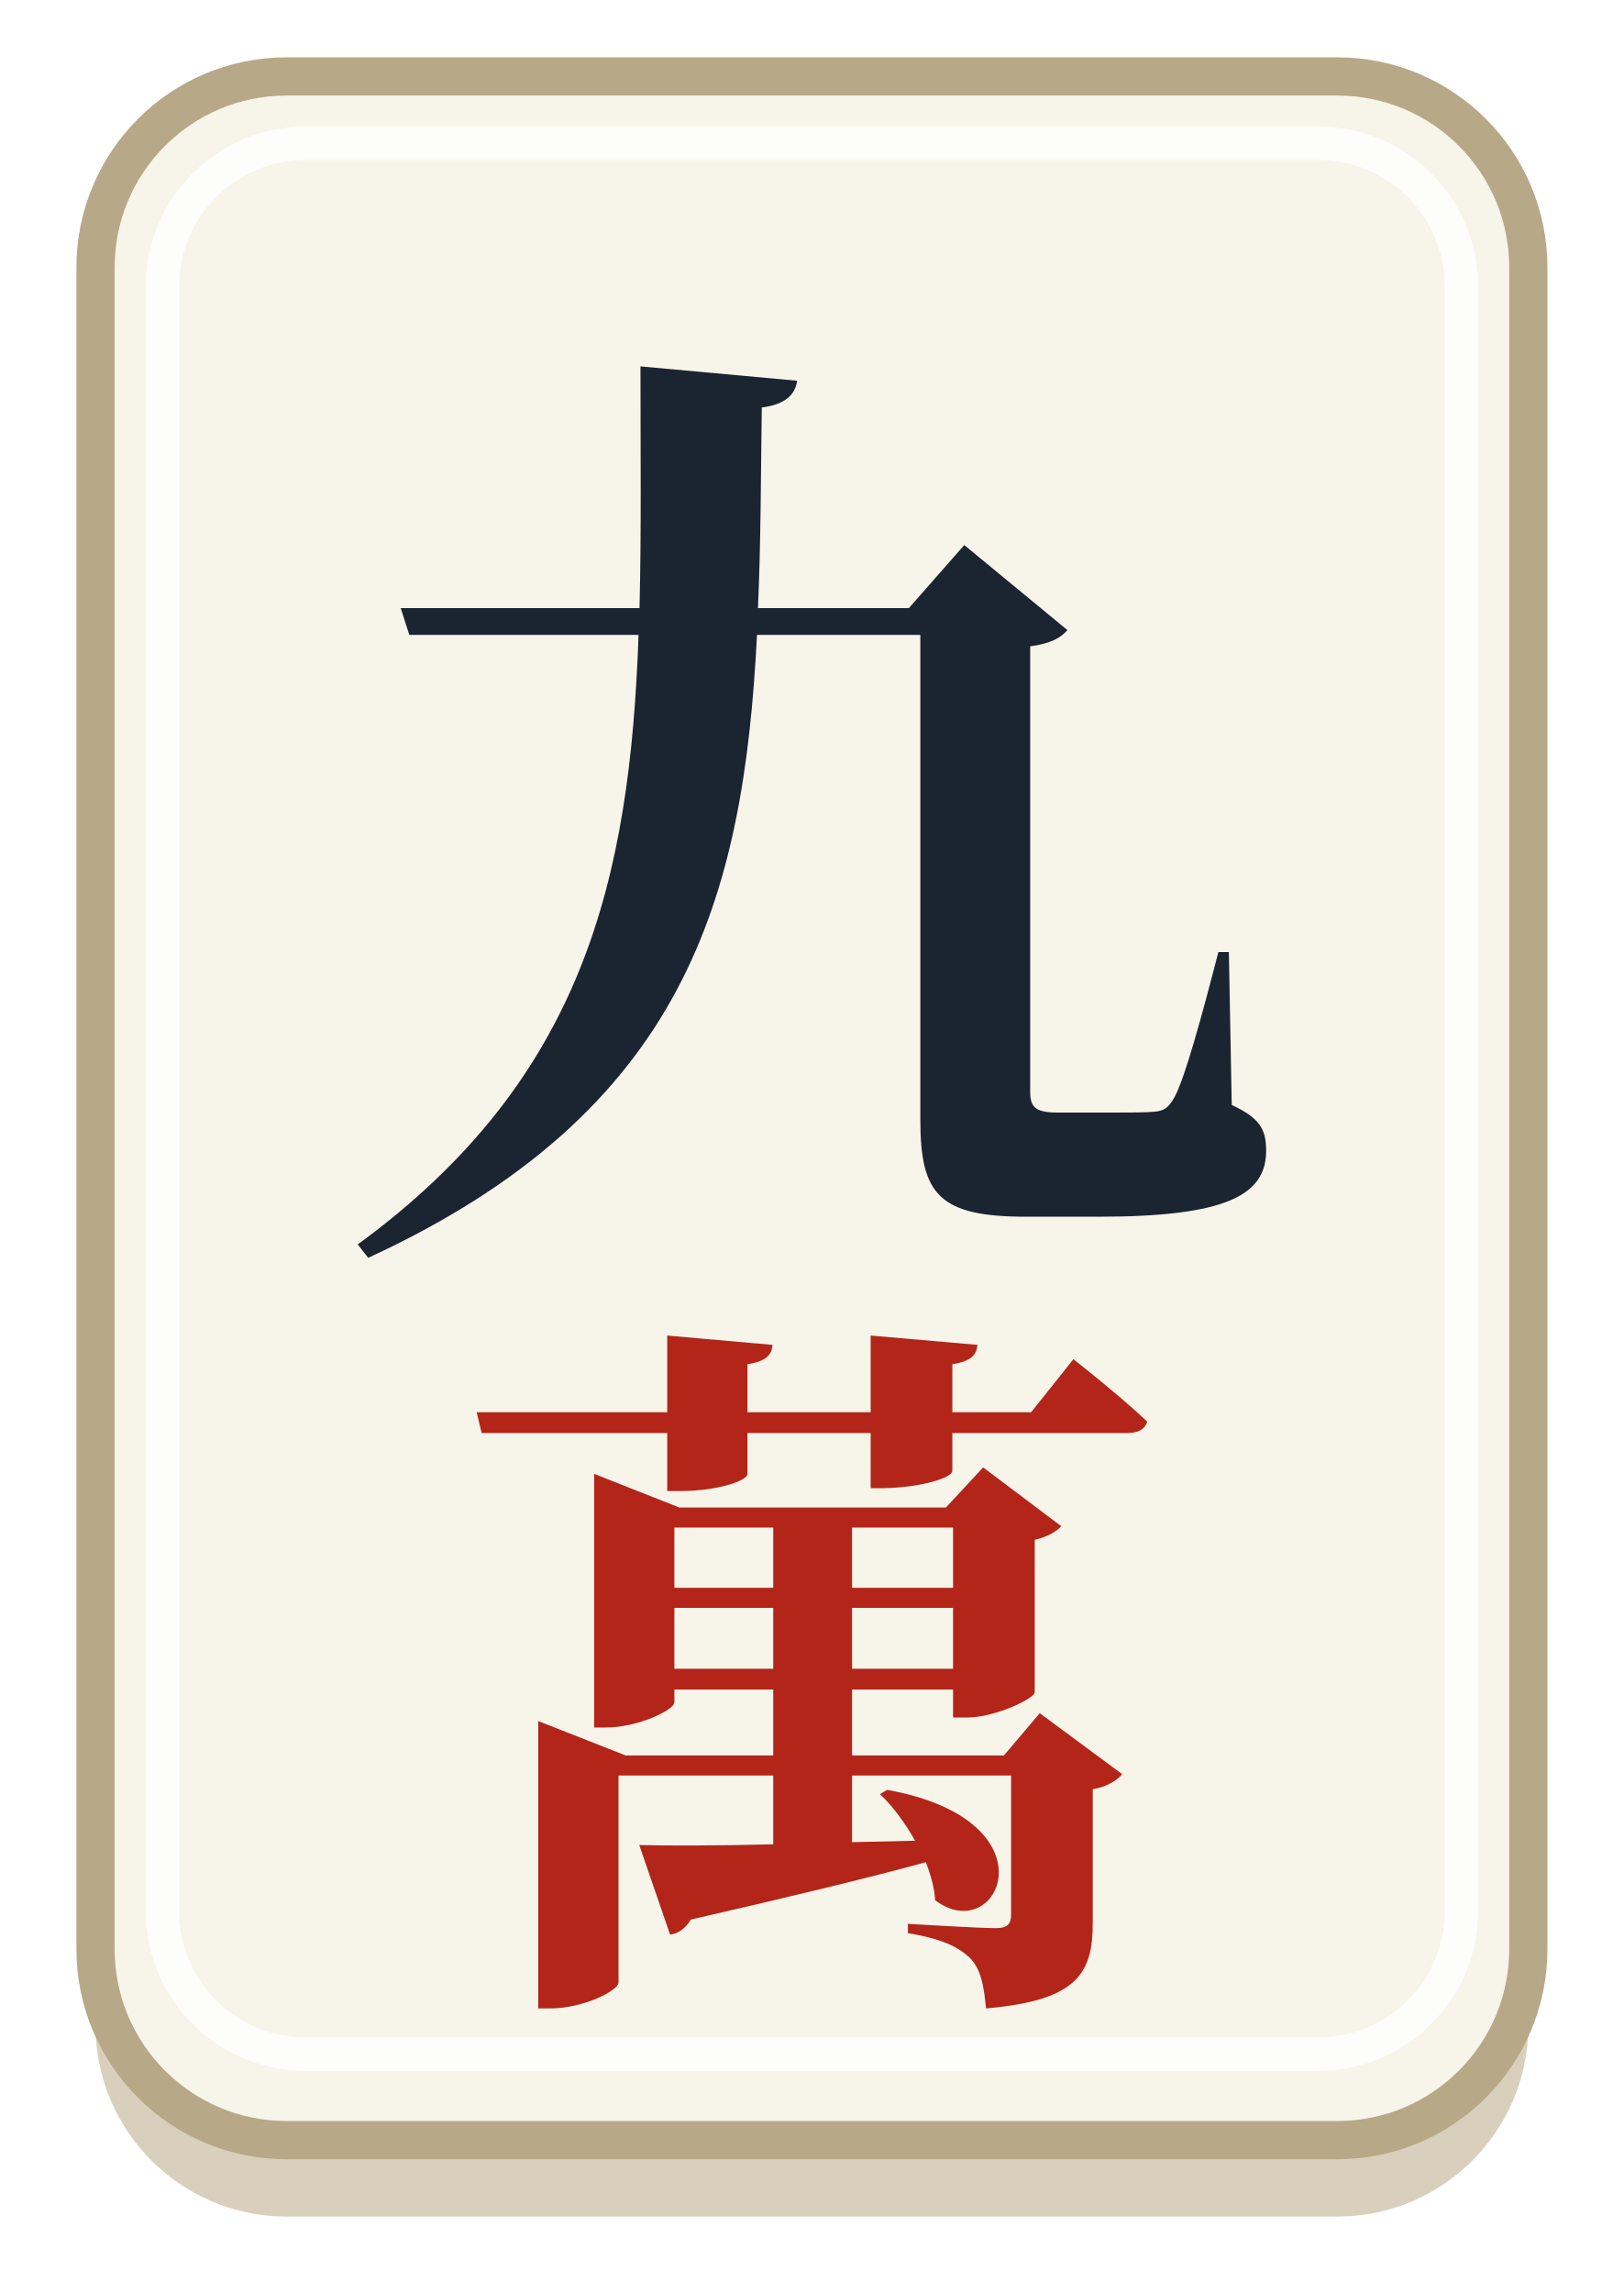
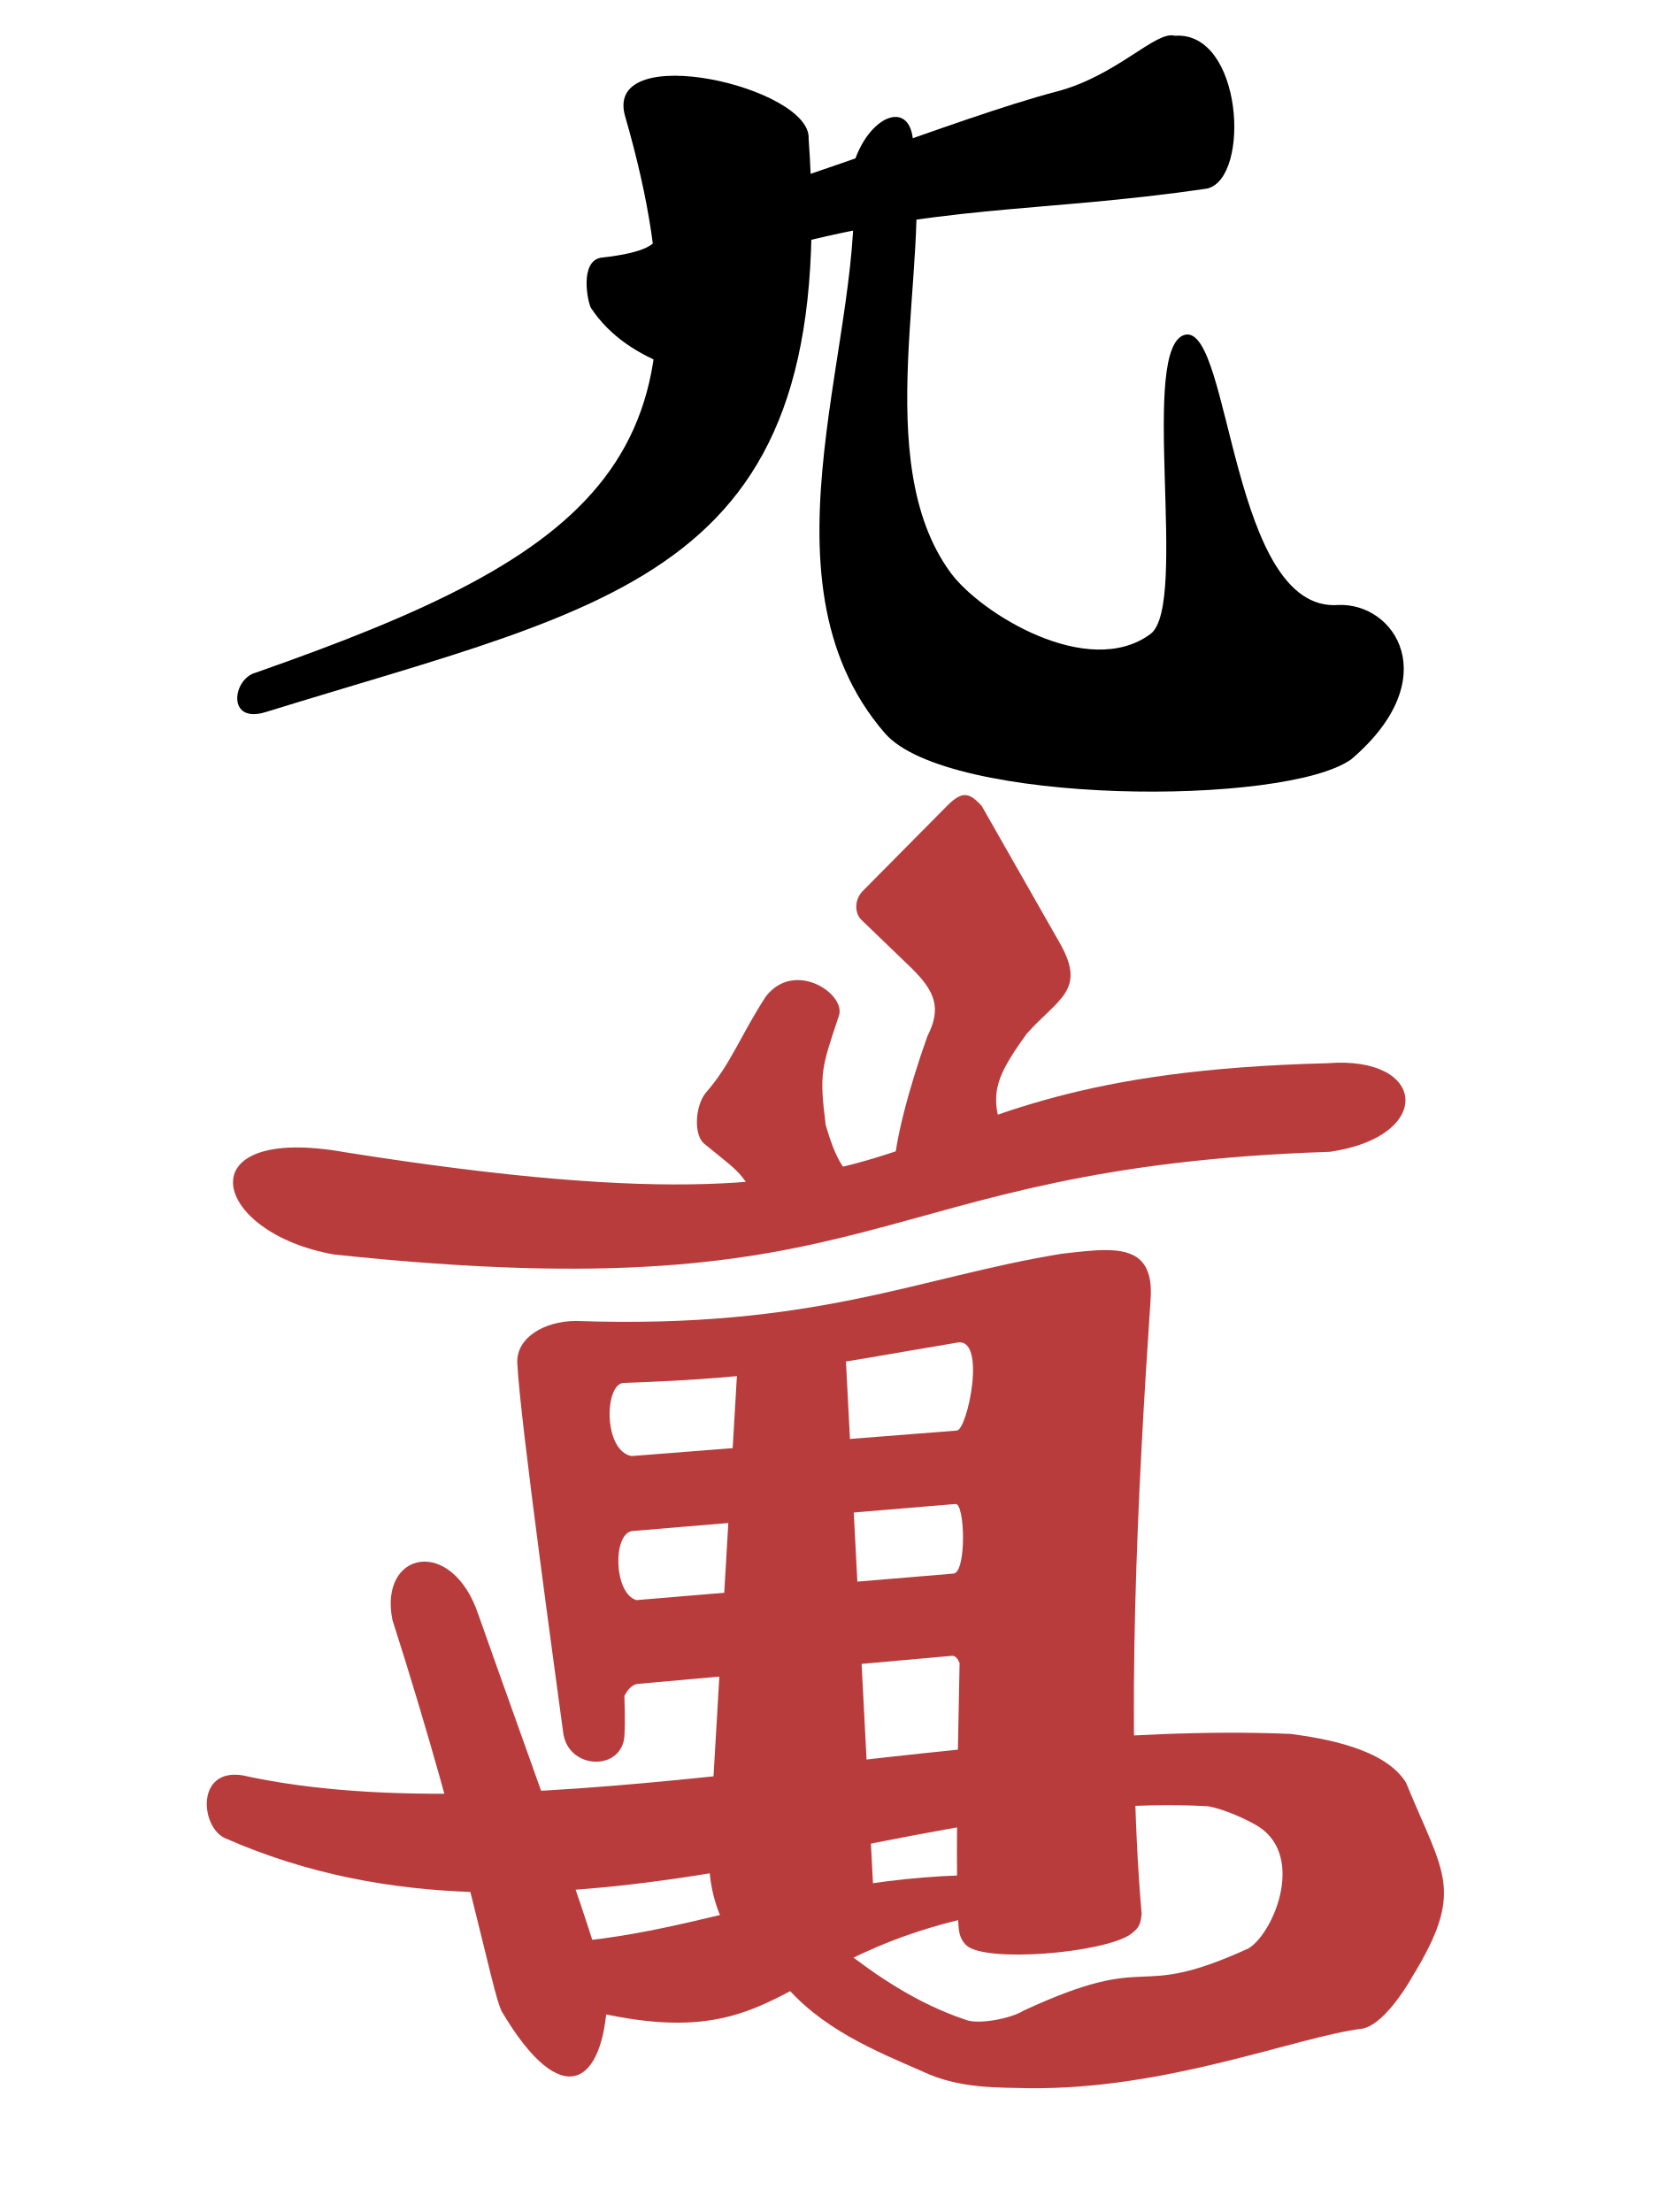
- <svg xmlns="http://www.w3.org/2000/svg" viewBox="0 0 34 48">
-   <rect x="2.4" y="3" width="29.6" height="43" rx="4" fill="#0000001f" />
-   <rect x="2" y="2.4" width="30" height="44" rx="4" fill="#d8d0bc" />
-   <rect x="2" y="1.6" width="30" height="43.2" rx="4" fill="#f7f4ea" stroke="#b7a888" stroke-width="0.8" />
-   <rect x="3.4" y="3" width="27.2" height="40" rx="3" fill="none" stroke="#ffffffcc" stroke-width="0.7" />
-   <path d="M73 592 82 564H322C313 309 265 99 28 -74L39 -88C371 65 432 288 446 564H617V56C617 -22 637 -45 728 -45H803C936 -45 979 -23 979 24C979 46 973 58 943 72L940 232H929C912 166 894 100 883 80C877 69 872 66 863 65C854 64 835 64 815 64H761C737 64 732 70 732 86V552C754 555 764 561 771 569L663 658L605 592H447C450 659 450 729 451 802C475 805 486 815 488 830L324 845C324 756 325 672 323 592Z" transform="translate(17 17) scale(0.02 -0.02) translate(-503.5 -378.5)" fill="#1b2431" />
-   <path d="M32 743 39 714H298V633H316C367 633 410 647 410 657V714H582V637H600C654 638 696 652 696 661V714H940C955 714 965 719 968 730C930 766 865 817 865 817L806 743H696V810C722 814 730 823 731 837L582 850V743H410V810C436 814 444 823 445 837L298 850V743ZM697 470V385H556V470ZM697 498H556V582H697ZM308 470H446V385H308ZM308 498V582H446V498ZM605 216 595 210C613 193 630 170 644 145L556 143V236H778V42C778 29 773 23 757 23C733 23 634 29 634 29V16C683 8 705 -4 720 -18C736 -34 740 -57 743 -89C873 -78 892 -38 892 31V217C912 220 927 230 933 238L818 323L768 264H556V356H697V317H717C755 317 810 343 811 352V565C829 569 842 577 848 584L739 666L687 610H315L196 657V303H212C258 303 308 328 308 338V356H446V264H240L118 312V-89H135C181 -89 230 -64 230 -53V236H446V140C365 138 299 138 259 139L302 14C313 15 324 23 331 35C471 67 578 93 659 115C666 97 671 79 672 62C760 -5 843 173 605 216Z" transform="translate(17 35) scale(0.015 -0.015) translate(-500 -380.5)" fill="#b32519" />
+ <svg xmlns="http://www.w3.org/2000/svg" xmlns:ns1="http://www.openswatchbook.org/uri/2009/osb" width="300" height="400" viewBox="0 0 300 400" id="svg2" version="1.1">
+   <defs id="defs4">
+     <linearGradient id="linearGradient10055" ns1:paint="solid">
+       <stop style="stop-color:#000000;stop-opacity:1;" offset="0" id="stop10057" />
+     </linearGradient>
+     <marker orient="auto" refY="0" refX="0" id="Arrow1Lstart" style="overflow:visible">
+       <path id="path4978" d="M 0,0 5,-5 -12.5,0 5,5 0,0 Z" style="fill:#000000;fill-opacity:1;fill-rule:evenodd;stroke:#ff5c00;stroke-width:1pt;stroke-opacity:1" transform="matrix(0.8,0,0,0.8,10,0)" />
+     </marker>
+     <clipPath clipPathUnits="userSpaceOnUse" id="clipPath4243">
+       <circle style="opacity:1;fill:#000000;fill-opacity:0.297;fill-rule:nonzero;stroke:#000000;stroke-width:19.133;stroke-linecap:butt;stroke-linejoin:round;stroke-miterlimit:4;stroke-dasharray:none;stroke-dashoffset:0;stroke-opacity:1" id="circle4245" cx="-264.66" cy="-198.207" r="293.954" />
+     </clipPath>
+     <clipPath clipPathUnits="userSpaceOnUse" id="clipPath7847">
+       <ellipse style="opacity:1;fill:#822600;fill-opacity:1;fill-rule:nonzero;stroke:none;stroke-width:12;stroke-linecap:round;stroke-linejoin:round;stroke-miterlimit:4;stroke-dasharray:none;stroke-dashoffset:0;stroke-opacity:1" id="ellipse7849" cx="394" cy="552.362" rx="349.495" ry="216" />
+     </clipPath>
+     <clipPath clipPathUnits="userSpaceOnUse" id="clipPath4243-1">
+       <circle style="opacity:1;fill:#000000;fill-opacity:0.297;fill-rule:nonzero;stroke:#000000;stroke-width:19.133;stroke-linecap:butt;stroke-linejoin:round;stroke-miterlimit:4;stroke-dasharray:none;stroke-dashoffset:0;stroke-opacity:1" id="circle4245-4" cx="-264.66" cy="-198.207" r="293.954" />
+     </clipPath>
+     <clipPath clipPathUnits="userSpaceOnUse" id="clipPath7876">
+       <circle style="opacity:1;fill:#000000;fill-opacity:0.297;fill-rule:nonzero;stroke:#000000;stroke-width:19.133;stroke-linecap:butt;stroke-linejoin:round;stroke-miterlimit:4;stroke-dasharray:none;stroke-dashoffset:0;stroke-opacity:1" id="circle7878" cx="-264.66" cy="-198.207" r="293.954" />
+     </clipPath>
+     <clipPath clipPathUnits="userSpaceOnUse" id="clipPath14693">
+       <rect style="opacity:1;fill:#a53c3c;fill-opacity:1;fill-rule:nonzero;stroke:none;stroke-width:8;stroke-linecap:round;stroke-linejoin:round;stroke-miterlimit:4;stroke-dasharray:none;stroke-dashoffset:0;stroke-opacity:1" id="rect14695" width="131.784" height="168.821" x="-332.596" y="383.498" rx="1.255" ry="3.751" transform="matrix(0.9993908,-0.03489951,0.03489951,0.9993908,0,0)" />
+     </clipPath>
+     <clipPath clipPathUnits="userSpaceOnUse" id="clipPath14952">
+       <ellipse style="opacity:1;fill:#a53c3c;fill-opacity:1;fill-rule:nonzero;stroke:none;stroke-width:7;stroke-linecap:round;stroke-linejoin:round;stroke-miterlimit:4;stroke-dasharray:none;stroke-dashoffset:0;stroke-opacity:1" id="ellipse14954" cx="-271.344" cy="647.256" rx="69.057" ry="116.911" transform="matrix(0.9993908,-0.03489951,0.03489951,0.9993908,0,0)" />
+     </clipPath>
+     <pattern y="0" x="0" height="6" width="6" patternUnits="userSpaceOnUse" id="EMFhbasepattern" />
+   </defs>
+   <g id="layer1" transform="translate(0,-652.3622)">
+     <g id="g4231">
+       <g transform="translate(1034.343,648.8857)" id="g6031">
+         <path id="path6014" d="m -973.9,230.335 c 101.51,10.776 95.086,-15.762 180.061,-18.577 18.885,-2.746 17.635,-17.46 -0.449,-16.017 -90.368,2.243 -58.779,34.939 -177.693,16.092 -28.997,-5.176 -24.264,14.568 -1.919,18.502 z" style="fill:#b93c3c;fill-opacity:1;fill-rule:evenodd;stroke:none;stroke-width:1px;stroke-linecap:butt;stroke-linejoin:miter;stroke-opacity:1" />
+         <path id="path6017" d="m -882.636,187.136 c 1.311,-3.924 -7.997,-10.181 -13.219,-3.472 -4.831,7.479 -6.264,12.156 -10.86,17.42 -1.958,2.393 -2.241,7.725 -0.217,9.268 7.568,6.199 6.724,4.784 11.5,14.738 l 20.531,-1.762 c -6.52,-8.589 -7.597,-7.835 -10.131,-16.424 -1.165,-9.327 -0.808,-10.176 2.397,-19.767 z" style="fill:#b93c3c;fill-opacity:1;fill-rule:evenodd;stroke:none;stroke-width:1px;stroke-linecap:butt;stroke-linejoin:miter;stroke-opacity:1" />
+         <path id="path6019" d="m -856.843,149.174 c -2.072,-2.165 -3.31,-2.932 -6.213,0 l -15.391,15.541 c -1.348,1.5 -1.372,3.705 -0.264,4.97 l 9.17,8.834 c 4.354,4.252 5.464,7.314 2.9,12.336 -3.42,9.616 -5.986,19.367 -6.097,24.708 l 21.181,-3.487 c -3.959,-9.817 -3.871,-12.357 2.865,-21.646 5.559,-6.327 10.933,-7.774 5.995,-16.417 z" style="fill:#b93c3c;fill-opacity:1;fill-rule:evenodd;stroke:none;stroke-width:1px;stroke-linecap:butt;stroke-linejoin:miter;stroke-opacity:1" />
+         <path id="path6021" d="m -834.439,229.529 c -2.38,3.3e-4 -5.115,0.352 -7.986,0.676 -25.981,4.24 -44.632,13.662 -87.783,12.141 -5.841,0.03 -10.797,3.108 -10.592,7.59 0.416,9.893 7.7,62.177 8.305,66.889 0.853,6.418 9.79,6.988 10.967,1.342 0.216,-1.034 0.221,-3.958 0.098,-7.996 0.548,-1.144 1.398,-2.02 2.309,-2.184 l 56.982,-5.092 c 0.58,0.007 1.014,0.545 1.32,1.33 -0.442,20.093 -0.684,39.742 -0.254,46.623 0.124,1.52 0.051,3.12 1.57,4.486 3.627,3.034 24.108,1.363 29.408,-1.947 1.469,-1.078 2,-1.583 2.197,-3.83 -2.961,-33.992 -0.668,-77.217 1.605,-110.873 0.596,-7.453 -2.911,-9.155 -8.146,-9.154 z m -26.98,16.764 c 5.652,-1.389 2.022,15.829 0.088,15.877 l -58.828,4.611 c -5.127,-1.024 -4.88,-13.066 -1.422,-13.229 26.638,-0.896 35.744,-3.181 60.162,-7.26 z m -0.129,29.152 c 1.706,-0.131 2.018,12.385 -0.381,12.586 l -57.32,4.797 c -4.101,-1.151 -4.352,-11.962 -0.779,-12.492 z" style="fill:#b93c3c;fill-opacity:1;fill-rule:evenodd;stroke:none;stroke-width:1px;stroke-linecap:butt;stroke-linejoin:miter;stroke-opacity:1" />
+         <path id="path6023" d="m -881.542,246.32 -19.233,0.635 -5.291,90.559 c -0.751,10.292 4.492,20.611 11.241,20.763 l 18.742,-6.546 z" style="fill:#b93c3c;fill-opacity:1;fill-rule:evenodd;stroke:none;stroke-width:1px;stroke-linecap:butt;stroke-linejoin:miter;stroke-opacity:1" />
+         <path id="path6025" d="m -942.636,354.94 0.846,8.028 c 54.246,18.284 41.637,-8.576 96.894,-15.151 l -0.635,-4.928 c -42.242,-2.987 -64.353,13.179 -97.106,12.052 z" style="fill:#b93c3c;fill-opacity:1;fill-rule:evenodd;stroke:none;stroke-width:1px;stroke-linecap:butt;stroke-linejoin:miter;stroke-opacity:1" />
+         <path id="path6027" d="m -947.816,295.507 c -4.791,-14.349 -18.048,-11.531 -15.569,0.885 13.897,43.448 17.942,67.497 19.799,70.859 10.792,18.229 18.403,13.454 19.078,-2.434 0.111,-4.849 -14.234,-43.495 -23.308,-69.31 z" style="fill:#b93c3c;fill-opacity:1;fill-rule:evenodd;stroke:none;stroke-width:1px;stroke-linecap:butt;stroke-linejoin:miter;stroke-opacity:1" />
+         <path id="path6029" d="m -990.503,324.512 c -8.359,-1.304 -7.6,9.084 -3.317,11.288 59.847,26.468 123.838,-8.866 177.967,-5.691 2.058,0.369 5.313,1.564 8.294,3.202 9.557,5.048 3.734,19.51 -0.976,22.479 -21.536,9.845 -16.514,0.091 -40.673,11.25 -2.277,1.46 -8.257,2.597 -10.482,1.685 -8.943,-2.978 -16.302,-8.102 -22.15,-12.664 l -11.188,5.646 c 6.905,8.601 17.1,12.672 25.541,16.371 6.747,3.213 14.126,2.854 19.029,3.006 25.108,0.345 48.589,-9.297 60.403,-10.755 3.458,-0.53 7.483,-6.525 9.051,-9.31 9.691,-15.872 5.688,-18.57 -1.086,-35.189 -3.849,-6.232 -14.98,-8.012 -20.828,-8.805 -60.718,-2.574 -138.254,18.812 -189.585,7.487 z" style="fill:#b93c3c;fill-opacity:1;fill-rule:evenodd;stroke:none;stroke-width:1px;stroke-linecap:butt;stroke-linejoin:miter;stroke-opacity:1" />
+       </g>
+       <g transform="translate(-0.3219,0)" id="g5482">
+         <path id="path5484" d="m 146.548,677.437 c 0.544,-9.273 -36.813,-17.959 -33.246,-4.271 17.95,62.02 -5.542,79.389 -66.767,100.842 -4.171,1.146 -5.268,9.321 1.846,7.116 C 112.919,761.119 152.224,756.52 146.548,677.437 Z" style="fill:#000000;fill-opacity:1;fill-rule:evenodd;stroke:none;stroke-width:1px;stroke-linecap:butt;stroke-linejoin:miter;stroke-opacity:1" />
+         <path id="path5486" d="m 121.576,718.651 c -5.843,-2.201 -10.977,-5.452 -14.363,-10.567 -0.6,-0.899 -2.23,-8.686 1.975,-9.149 16.174,-1.78 7.18,-6.608 10.673,-7.332 21.63,-4.487 52.321,-17.632 71.642,-22.718 10.802,-2.844 17.882,-11.073 21.272,-10.055 12.271,-0.891 13.764,25.669 5.868,27.626 -31.095,4.564 -48.763,2.638 -79.858,11.443 z" style="fill:#000000;fill-opacity:1;fill-rule:evenodd;stroke:none;stroke-width:1px;stroke-linecap:butt;stroke-linejoin:miter;stroke-opacity:1" />
+         <path id="path5488" d="m 165.441,679.723 c 0.56,-10.218 -8.388,-6.918 -11.027,3.186 3.165,28.798 -18.621,73.622 5.901,102.02 11.285,13.069 72.509,13.302 84.391,4.714 17.017,-14.572 7.853,-28.294 -2.366,-27.88 -19.383,1.45 -19.42,-50.073 -27.58,-48.899 -8.694,1.634 0.641,48.838 -6.381,54.134 -11.279,8.357 -30.812,-3.746 -36.187,-11.112 -14.781,-20.253 -3.422,-56.25 -6.751,-76.163 z" style="fill:#000000;fill-opacity:1;fill-rule:evenodd;stroke:none;stroke-width:1px;stroke-linecap:butt;stroke-linejoin:miter;stroke-opacity:1" />
+       </g>
+     </g>
+   </g>
</svg>
